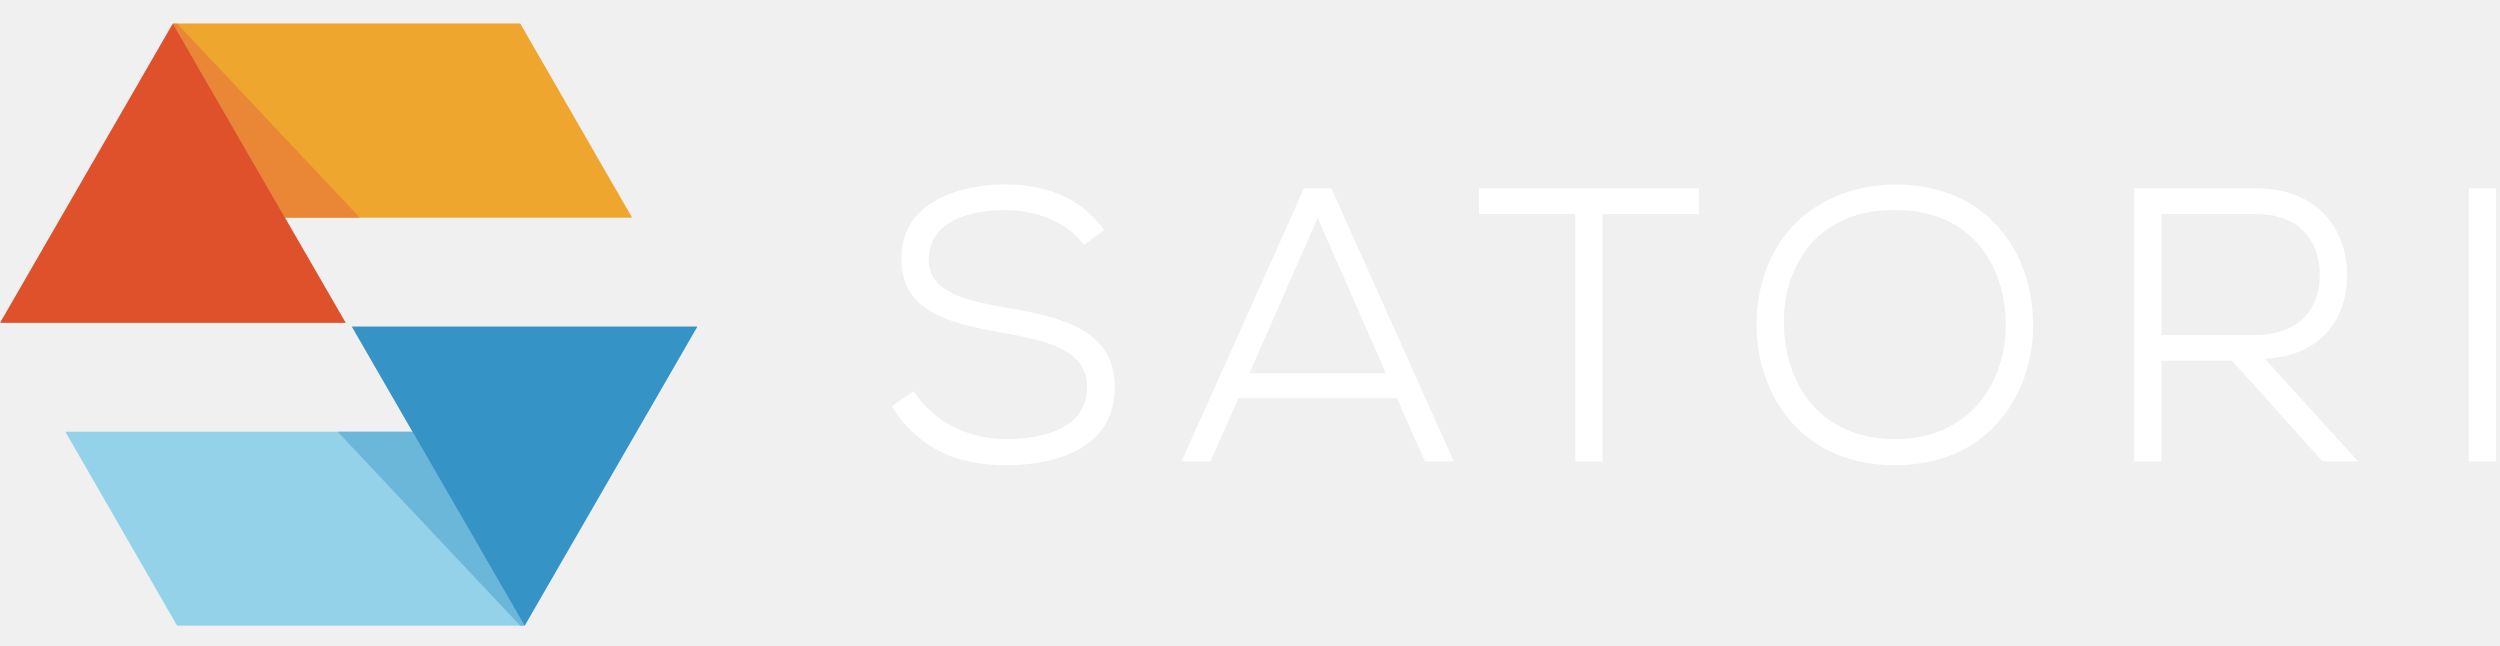
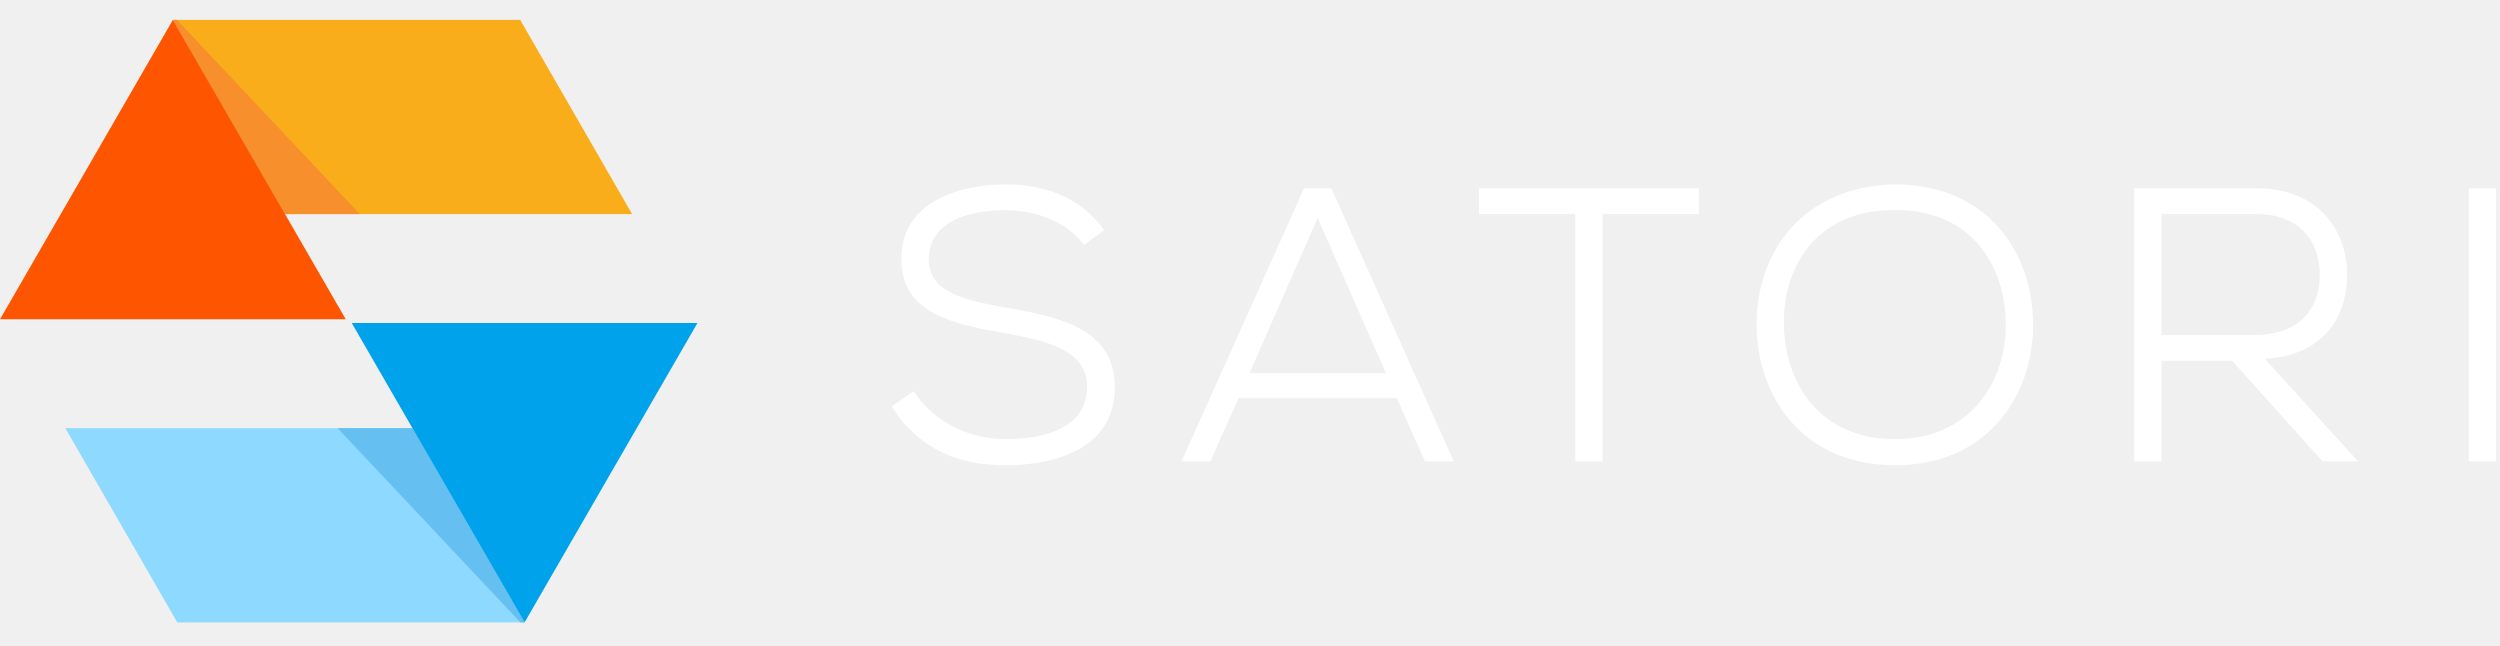
- <svg xmlns="http://www.w3.org/2000/svg" xmlns:xlink="http://www.w3.org/1999/xlink" width="120px" height="31px" viewBox="0 0 495 120" version="1.1">
+ <svg xmlns="http://www.w3.org/2000/svg" width="120px" height="31px" viewBox="0 0 495 120">
  <defs>
-     <polygon id="path-1" points="138.096 119.94 0.06 119.94 0.06 0.703 69.078 0.703 138.096 0.703" />
+     <style>.cls-1{fill:#faad1b;}.cls-1,.cls-2,.cls-3,.cls-4,.cls-5,.cls-6{fill-rule:evenodd;}.cls-2{fill:#f78f2d;}.cls-3{fill:#8dd9ff;}.cls-4{fill:#65bff0;}.cls-5{fill:#fe5500;}.cls-6{fill:#00a2eb;}</style>
  </defs>
-   <g id="Page-1" stroke="none" stroke-width="1" fill="none" fill-rule="evenodd">
-     <g id="Satori_landscape_logo_RGB">
-       <polyline id="Fill-1" fill="#EEA62E" points="102.998 0.703 34.228 0.703 56.386 39.155 125.156 39.155 102.998 0.703" />
-       <g id="Group-8">
-         <mask id="mask-2" fill="white">
-           <use xlink:href="#path-1" />
-         </mask>
-         <g id="Clip-3" />
-         <polyline id="Fill-2" fill="#EA8737" mask="url(#mask-2)" points="34.228 0.707 35.044 0.705 71.24 39.152 56.403 39.152 34.228 0.707" />
-         <polyline id="Fill-4" fill="#93D2E9" mask="url(#mask-2)" points="35.099 119.999 103.869 119.999 81.712 81.548 12.942 81.548 35.099 119.999" />
-         <polyline id="Fill-5" fill="#6AB7DA" mask="url(#mask-2)" points="103.869 119.996 103.054 119.997 66.858 81.551 81.695 81.551 103.869 119.996" />
-         <polyline id="Fill-6" fill="#DF512A" mask="url(#mask-2)" points="34.228 0.703 0 59.988 68.456 59.988 34.228 0.703" />
-         <polyline id="Fill-7" fill="#3594C5" mask="url(#mask-2)" points="103.868 119.996 138.096 60.711 69.64 60.711 103.868 119.996" />
-       </g>
+   <g id="Layer_2" data-name="Layer 2">
+     <g id="Layer_1-2" data-name="Layer 1">
+       <polygon class="cls-1" points="103 0 34.23 0 56.39 38.45 125.16 38.45 103 0" />
+       <polygon class="cls-2" points="34.23 0 35.04 0 71.24 38.45 56.4 38.45 34.23 0" />
+       <polygon class="cls-3" points="35.1 119.3 103.87 119.3 81.71 80.84 12.94 80.84 35.1 119.3" />
+       <polygon class="cls-4" points="103.87 119.29 103.05 119.3 66.86 80.85 81.69 80.85 103.87 119.29" />
+       <polygon class="cls-5" points="34.23 0 17.16 29.56 0 59.28 68.46 59.28 34.23 0" />
+       <polygon class="cls-6" points="103.87 119.29 138.1 60.01 69.64 60.01 103.87 119.29" />
      <path d="M199.108,37.677 C192.467,37.677 183.896,39.53 183.896,47.483 C183.896,53.893 190.923,55.515 199.262,56.981 C209.995,58.834 220.729,61.229 220.729,72.735 C220.729,84.934 208.914,88.178 199.108,88.178 C190.073,88.178 182.043,85.244 176.56,76.518 L180.886,73.506 C185.209,80.147 192.544,83.004 199.108,83.004 C205.749,83.004 215.247,81.305 215.247,72.657 C215.247,65.321 207.139,63.468 198.722,62 C188.53,60.148 178.491,58.062 178.491,47.483 C178.259,36.055 189.996,32.581 199.031,32.581 C206.367,32.581 213.625,34.743 218.643,41.615 L214.629,44.549 C211.154,39.762 204.745,37.677 199.108,37.677" id="Fill-9" fill="#ffffff" />
      <path d="M274.415,69.955 L260.901,39.222 L247.387,69.955 L274.415,69.955 L274.415,69.955 Z M245.225,74.896 L239.665,87.406 L233.951,87.406 L258.198,33.352 L263.603,33.352 L287.849,87.406 L282.137,87.406 L276.577,74.896 L245.225,74.896 L245.225,74.896 Z" id="Fill-10" fill="#ffffff" />
      <polyline id="Fill-11" fill="#ffffff" points="292.825 38.449 292.825 33.352 336.376 33.352 336.376 38.449 317.303 38.449 317.303 87.406 311.897 87.406 311.897 38.449 292.825 38.449" />
      <path d="M375.221,83.004 C389.892,83.004 397.151,71.961 397.151,60.379 C397.151,48.411 389.97,37.445 375.221,37.677 C360.704,37.445 352.982,47.792 353.215,60.379 C353.445,72.117 360.395,83.004 375.221,83.004 L375.221,83.004 Z M402.556,60.379 C402.556,74.509 393.445,88.178 375.221,88.178 C356.844,88.178 347.809,74.433 347.809,60.301 C347.809,45.167 357.693,32.889 375.221,32.581 C393.521,32.581 402.556,46.094 402.556,60.379 L402.556,60.379 Z" id="Fill-12" fill="#ffffff" />
      <path d="M427.968,62.387 L446.5,62.387 C455.148,62.387 459.317,57.29 459.317,50.495 C459.317,43.7 455.148,38.449 446.808,38.449 L427.968,38.449 L427.968,62.387 L427.968,62.387 Z M459.858,87.406 L441.943,67.483 L427.968,67.483 L427.968,87.406 L422.561,87.406 L422.561,33.352 L446.808,33.352 C458.777,33.352 464.723,41.384 464.723,50.495 C464.723,58.913 459.935,66.479 448.43,67.097 L466.886,87.406 L459.858,87.406 L459.858,87.406 Z" id="Fill-13" fill="#ffffff" />
      <polygon id="Fill-14" fill="#ffffff" points="488.821 87.405 494.226 87.405 494.226 33.352 488.821 33.352" />
    </g>
  </g>
</svg>
